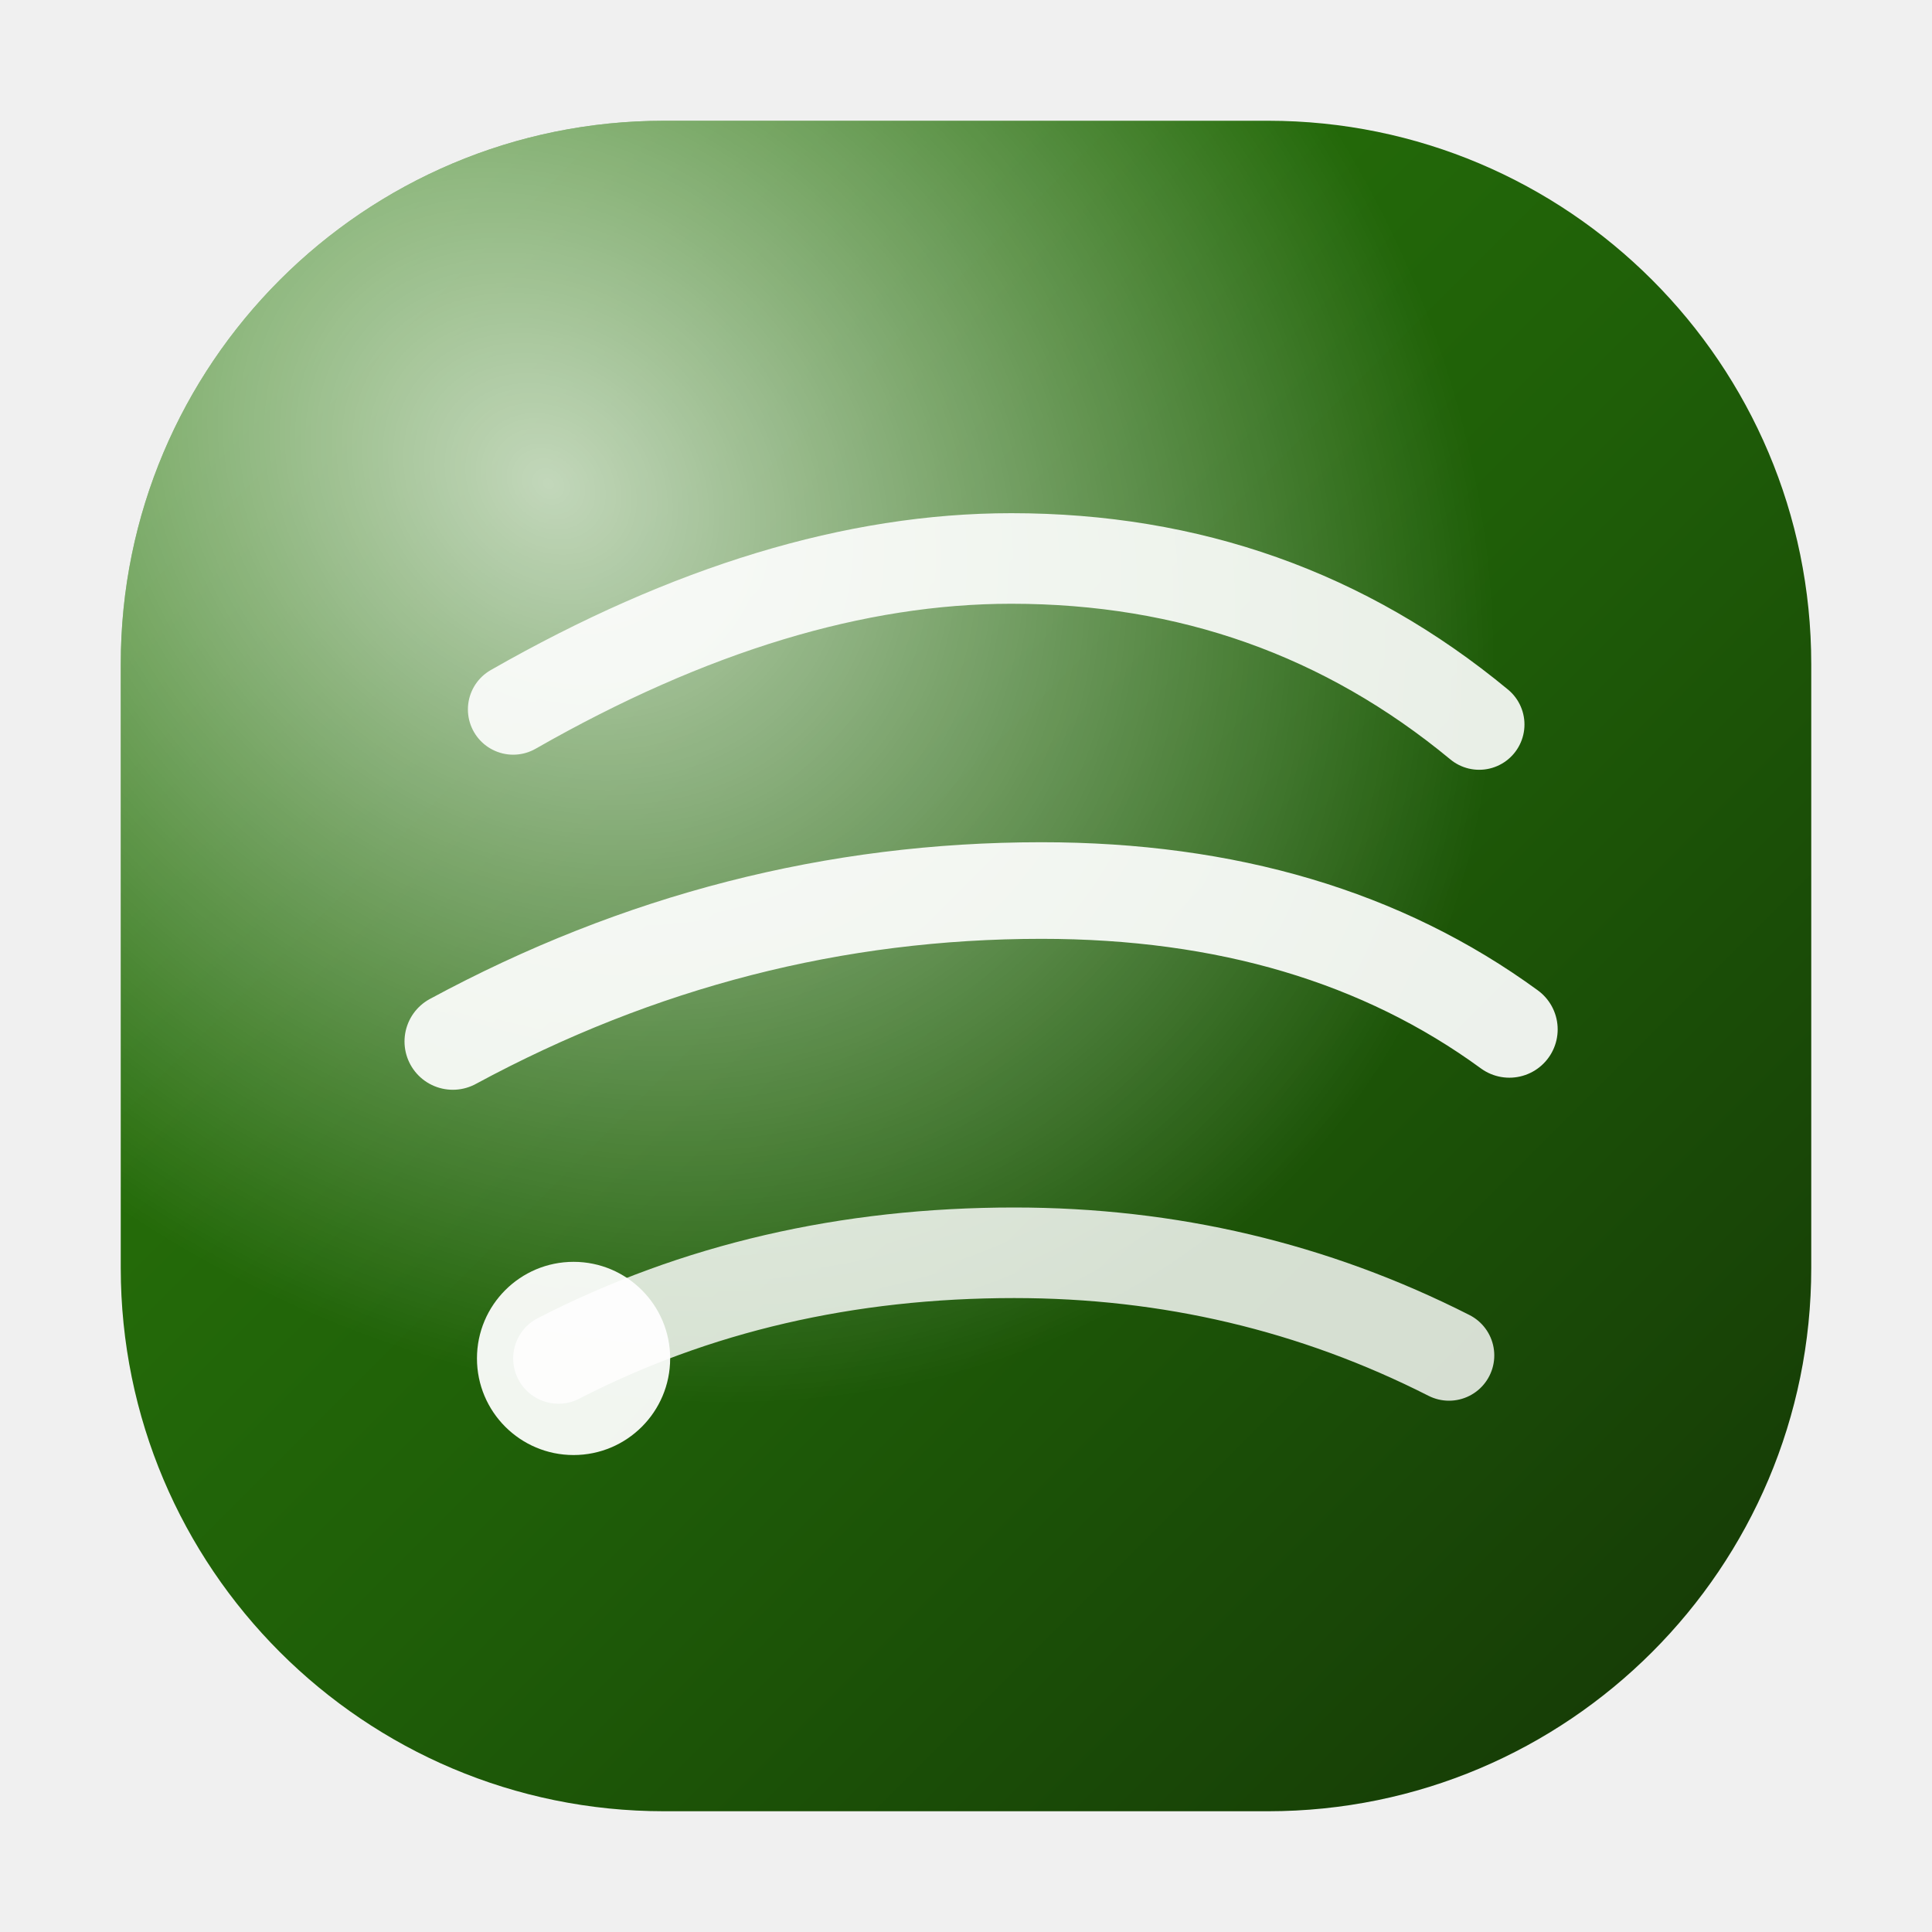
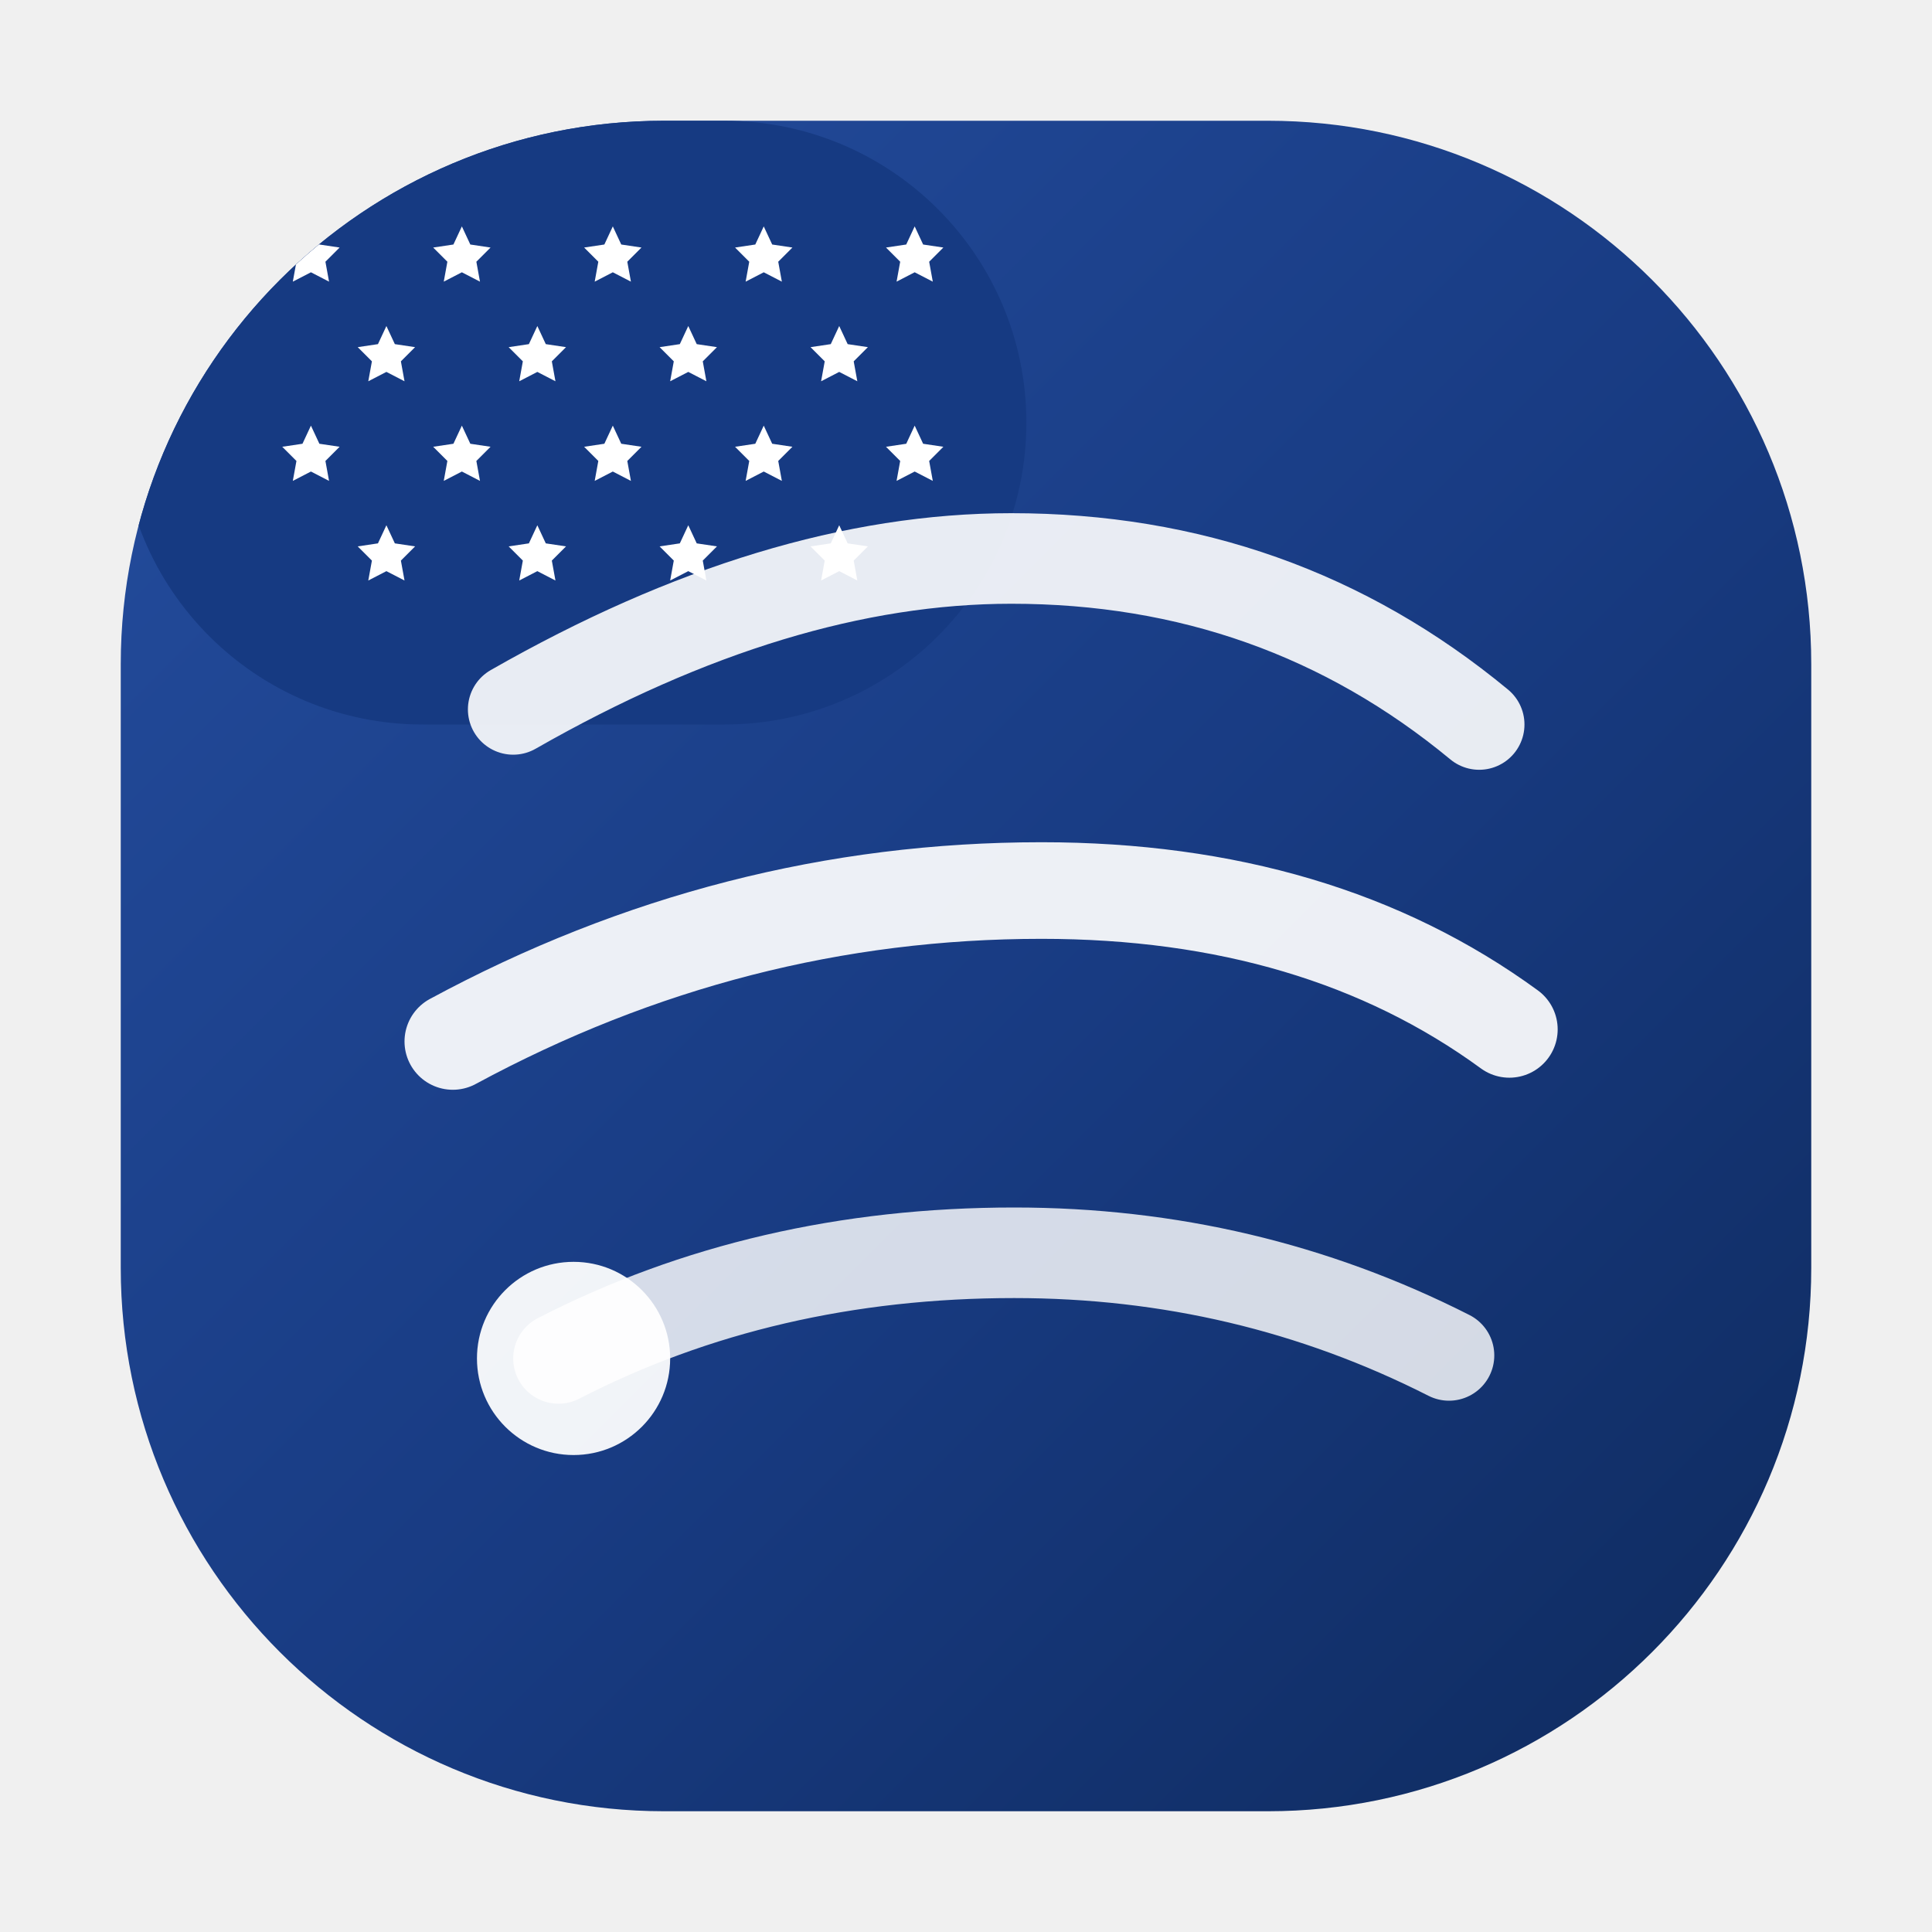
<svg xmlns="http://www.w3.org/2000/svg" width="512" height="512" viewBox="0 0 64 64" fill="none">
  <defs>
    <linearGradient id="kivoraGradient" x1="8" y1="8" x2="56" y2="56" gradientUnits="userSpaceOnUse">
-       <stop stop-color="#2B7A0B" />
-       <stop offset="0.52" stop-color="#1f5f08" />
-       <stop offset="1" stop-color="#163c06" />
+       <stop stop-color="#234B9B" />
+       <stop offset="0.55" stop-color="#183B82" />
+       <stop offset="1" stop-color="#102D63" />
    </linearGradient>
-     <radialGradient id="kivoraGlow" cx="0" cy="0" r="1" gradientTransform="translate(18 16) rotate(40) scale(34 28)" gradientUnits="userSpaceOnUse">
-       <stop stop-color="white" stop-opacity="0.72" />
-       <stop offset="1" stop-color="white" stop-opacity="0" />
-     </radialGradient>
+     <clipPath id="iconClip">
+       <rect x="4" y="4" width="56" height="56" rx="18" />
+     </clipPath>
  </defs>
-   <rect x="4" y="4" width="56" height="56" rx="18" fill="url(#kivoraGradient)" />
-   <rect x="4" y="4" width="56" height="56" rx="18" fill="url(#kivoraGlow)" />
-   <path d="M17 23.5C22.833 20.167 28.333 18.5 33.5 18.5C39.4 18.5 44.567 20.333 49 24" stroke="white" stroke-opacity="0.9" stroke-width="3" stroke-linecap="round" />
-   <path d="M15 34.5C21.167 31.167 27.667 29.5 34.5 29.5C40.633 29.5 45.8 31.033 50 34.1" stroke="white" stroke-opacity="0.92" stroke-width="3.2" stroke-linecap="round" />
-   <path d="M18.5 45C23.033 42.667 28.067 41.5 33.6 41.5C38.733 41.5 43.533 42.633 48 44.9" stroke="white" stroke-opacity="0.82" stroke-width="3" stroke-linecap="round" />
-   <circle cx="19" cy="45" r="3.2" fill="white" fill-opacity="0.94" />
+   <g clip-path="url(#iconClip)">
+     <rect x="4" y="4" width="56" height="56" rx="18" fill="url(#kivoraGradient)" />
+     <rect x="4" y="4" width="30" height="20" rx="10" fill="#163A82" />
+     <g fill="white" transform="translate(4 4)">
+       <polygon points="6.3,3.5 6.58,4.1 7.25,4.2 6.78,4.67 6.9,5.33 6.3,5.02 5.7,5.33 5.82,4.67 5.35,4.2 6.02,4.1" />
+       <polygon points="11.3,3.5 11.58,4.1 12.25,4.2 11.78,4.67 11.9,5.33 11.3,5.02 10.7,5.33 10.82,4.67 10.35,4.2 11.02,4.1" />
+       <polygon points="16.3,3.5 16.58,4.1 17.25,4.2 16.78,4.67 16.9,5.33 16.3,5.02 15.7,5.33 15.82,4.67 15.35,4.2 16.02,4.1" />
+       <polygon points="21.3,3.5 21.58,4.1 22.25,4.2 21.78,4.67 21.9,5.33 21.3,5.02 20.7,5.33 20.82,4.67 20.35,4.2 21.02,4.1" />
+       <polygon points="26.3,3.5 26.58,4.1 27.25,4.2 26.78,4.67 26.9,5.33 26.3,5.02 25.7,5.33 25.82,4.67 25.35,4.2 26.02,4.1" />
+       <polygon points="8.8,6.8 9.08,7.4 9.75,7.5 9.28,7.97 9.4,8.63 8.8,8.32 8.2,8.63 8.32,7.97 7.85,7.5 8.52,7.4" />
+       <polygon points="13.8,6.8 14.08,7.4 14.75,7.5 14.28,7.97 14.4,8.63 13.8,8.32 13.2,8.63 13.32,7.97 12.85,7.5 13.52,7.4" />
+       <polygon points="18.8,6.8 19.08,7.4 19.75,7.5 19.28,7.97 19.4,8.63 18.8,8.32 18.2,8.63 18.32,7.97 17.85,7.5 18.52,7.4" />
+       <polygon points="23.8,6.8 24.08,7.4 24.75,7.5 24.28,7.97 24.4,8.63 23.8,8.32 23.2,8.63 23.32,7.97 22.85,7.5 23.52,7.4" />
+       <polygon points="6.3,10.1 6.58,10.7 7.25,10.8 6.78,11.27 6.9,11.93 6.3,11.62 5.7,11.93 5.82,11.27 5.35,10.8 6.02,10.7" />
+       <polygon points="11.3,10.1 11.58,10.7 12.25,10.8 11.78,11.27 11.9,11.93 11.3,11.62 10.7,11.93 10.82,11.27 10.35,10.8 11.02,10.7" />
+       <polygon points="16.3,10.1 16.58,10.7 17.25,10.8 16.78,11.27 16.9,11.93 16.3,11.62 15.7,11.93 15.82,11.27 15.35,10.8 16.02,10.7" />
+       <polygon points="21.3,10.1 21.58,10.7 22.25,10.8 21.78,11.27 21.9,11.93 21.3,11.62 20.7,11.93 20.82,11.27 20.35,10.8 21.02,10.7" />
+       <polygon points="26.3,10.1 26.58,10.7 27.25,10.8 26.78,11.27 26.9,11.93 26.3,11.62 25.7,11.93 25.82,11.27 25.35,10.8 26.02,10.7" />
+       <polygon points="8.8,13.4 9.08,14 9.75,14.1 9.28,14.57 9.4,15.23 8.8,14.92 8.2,15.23 8.32,14.57 7.85,14.1 8.52,14" />
+       <polygon points="13.8,13.4 14.08,14 14.75,14.1 14.28,14.57 14.4,15.23 13.8,14.92 13.2,15.23 13.32,14.57 12.85,14.1 13.52,14" />
+       <polygon points="18.8,13.4 19.08,14 19.75,14.1 19.28,14.57 19.4,15.23 18.8,14.92 18.2,15.23 18.32,14.57 17.85,14.1 18.52,14" />
+       <polygon points="23.8,13.4 24.08,14 24.75,14.1 24.28,14.57 24.4,15.23 23.8,14.92 23.2,15.23 23.32,14.57 22.85,14.1 23.52,14" />
+     </g>
+     <path d="M17 23.5C22.833 20.167 28.333 18.5 33.5 18.5C39.4 18.5 44.567 20.333 49 24" stroke="white" stroke-opacity="0.9" stroke-width="3" stroke-linecap="round" />
+     <path d="M15 34.5C21.167 31.167 27.667 29.5 34.5 29.5C40.633 29.5 45.8 31.033 50 34.1" stroke="white" stroke-opacity="0.92" stroke-width="3.2" stroke-linecap="round" />
+     <path d="M18.5 45C23.033 42.667 28.067 41.5 33.6 41.5C38.733 41.5 43.533 42.633 48 44.9" stroke="white" stroke-opacity="0.82" stroke-width="3" stroke-linecap="round" />
+     <circle cx="19" cy="45" r="3.2" fill="white" fill-opacity="0.94" />
+   </g>
</svg>
